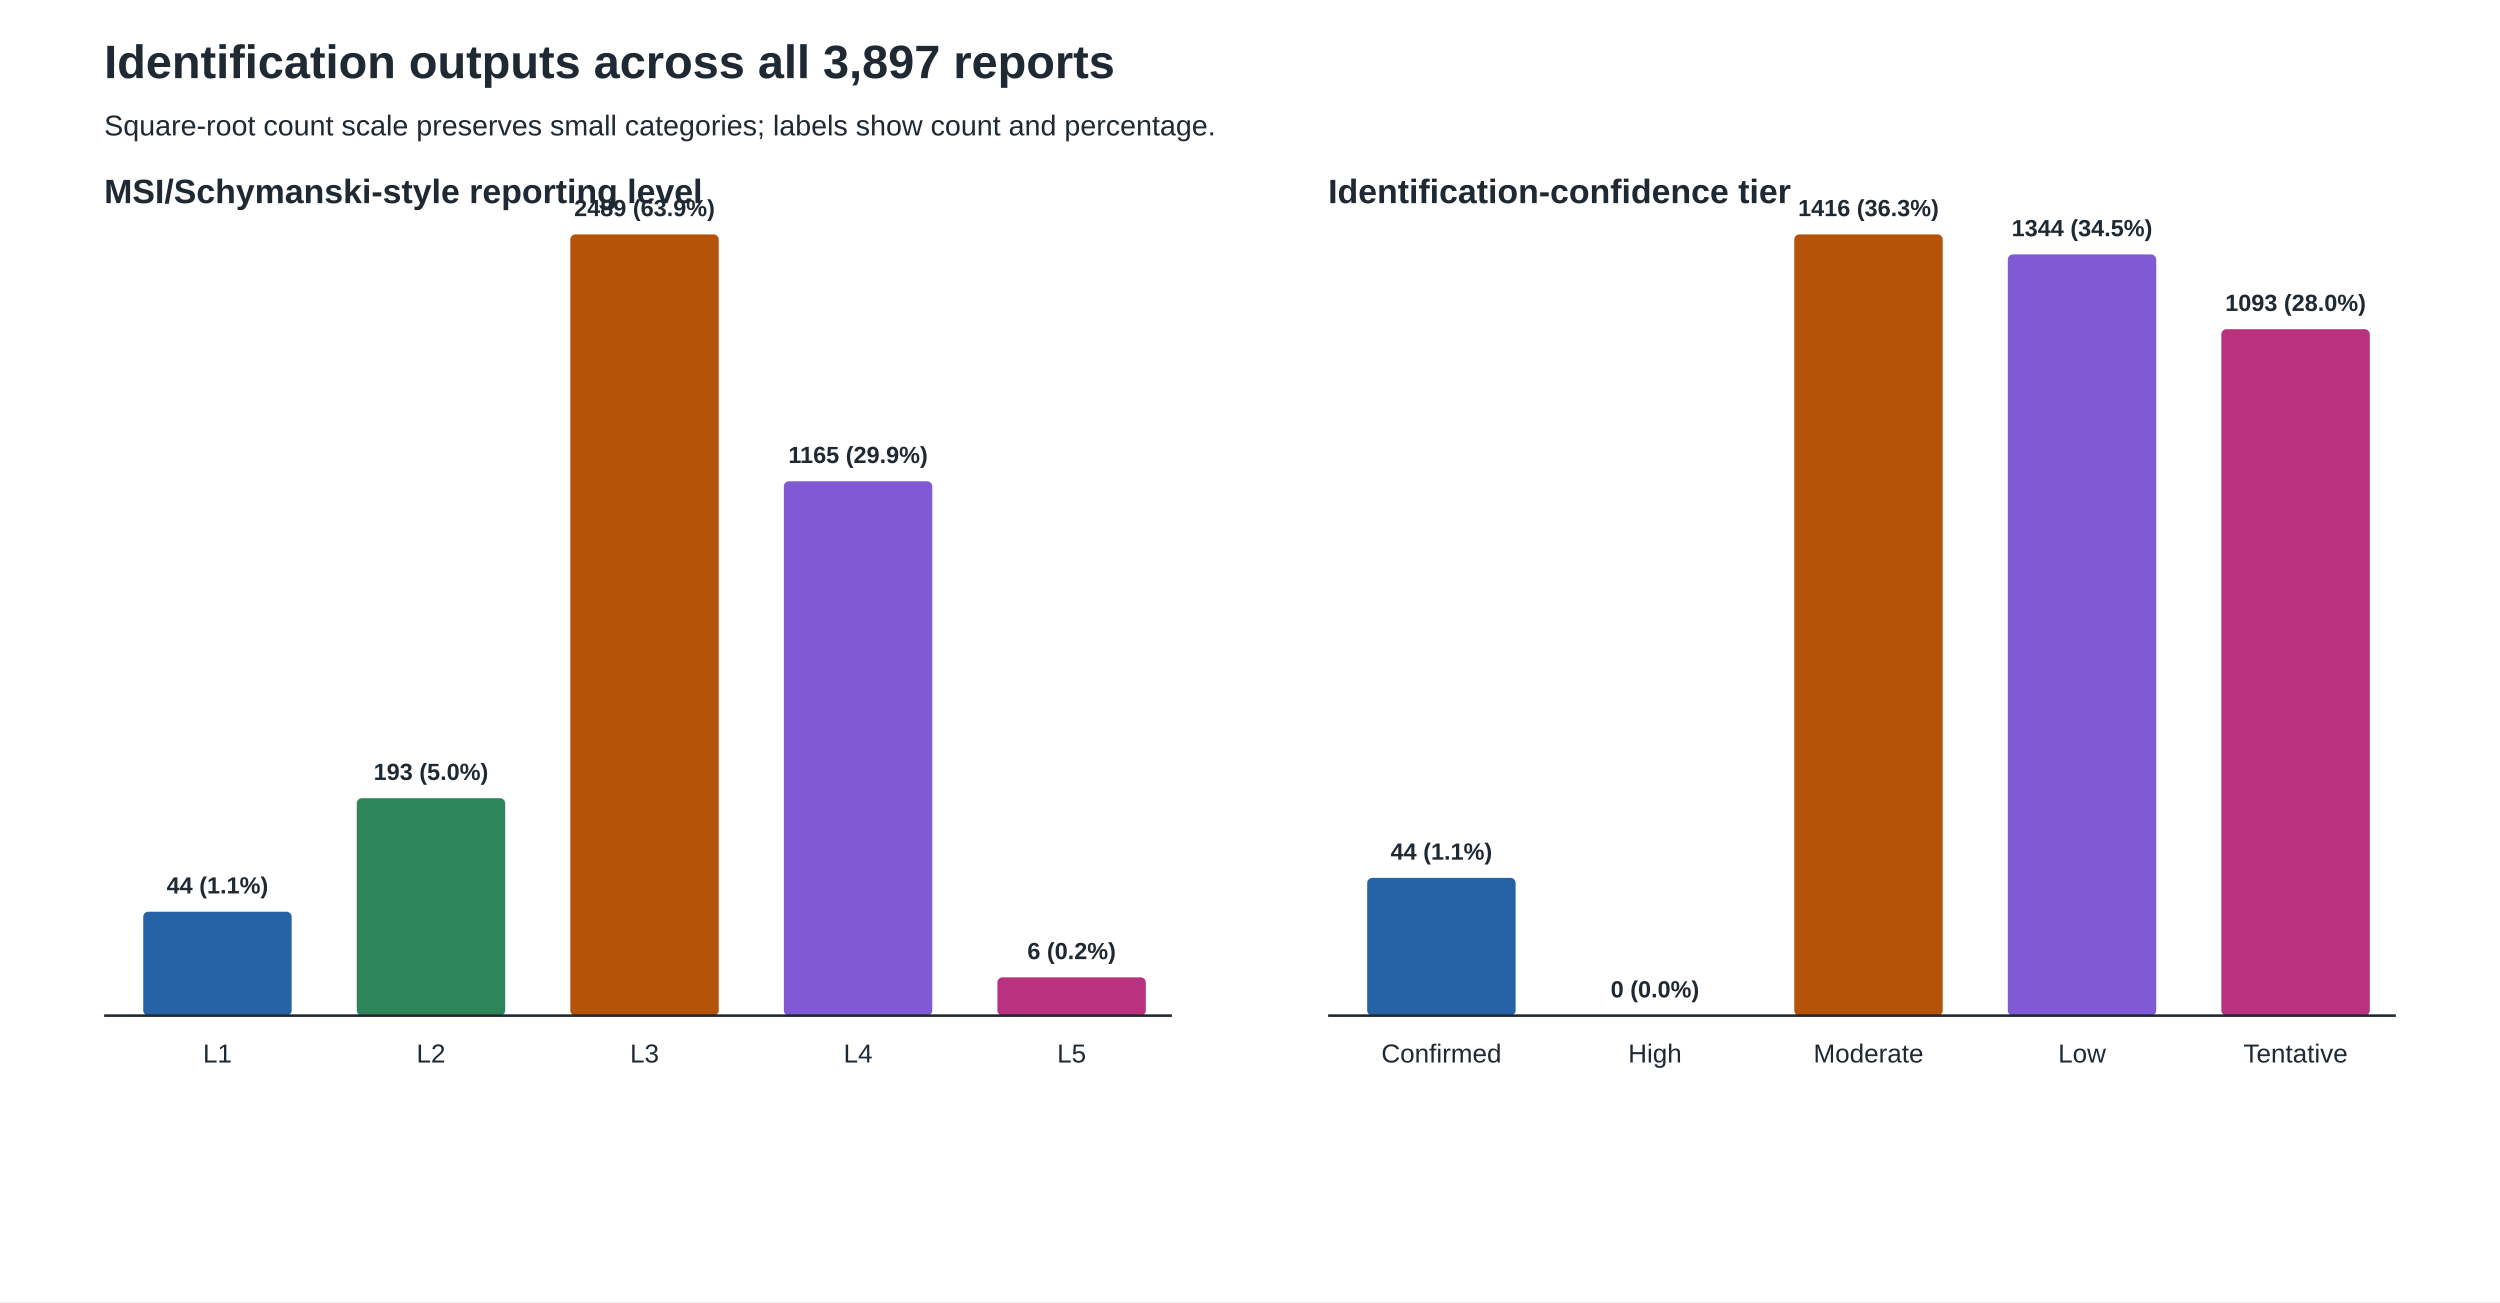
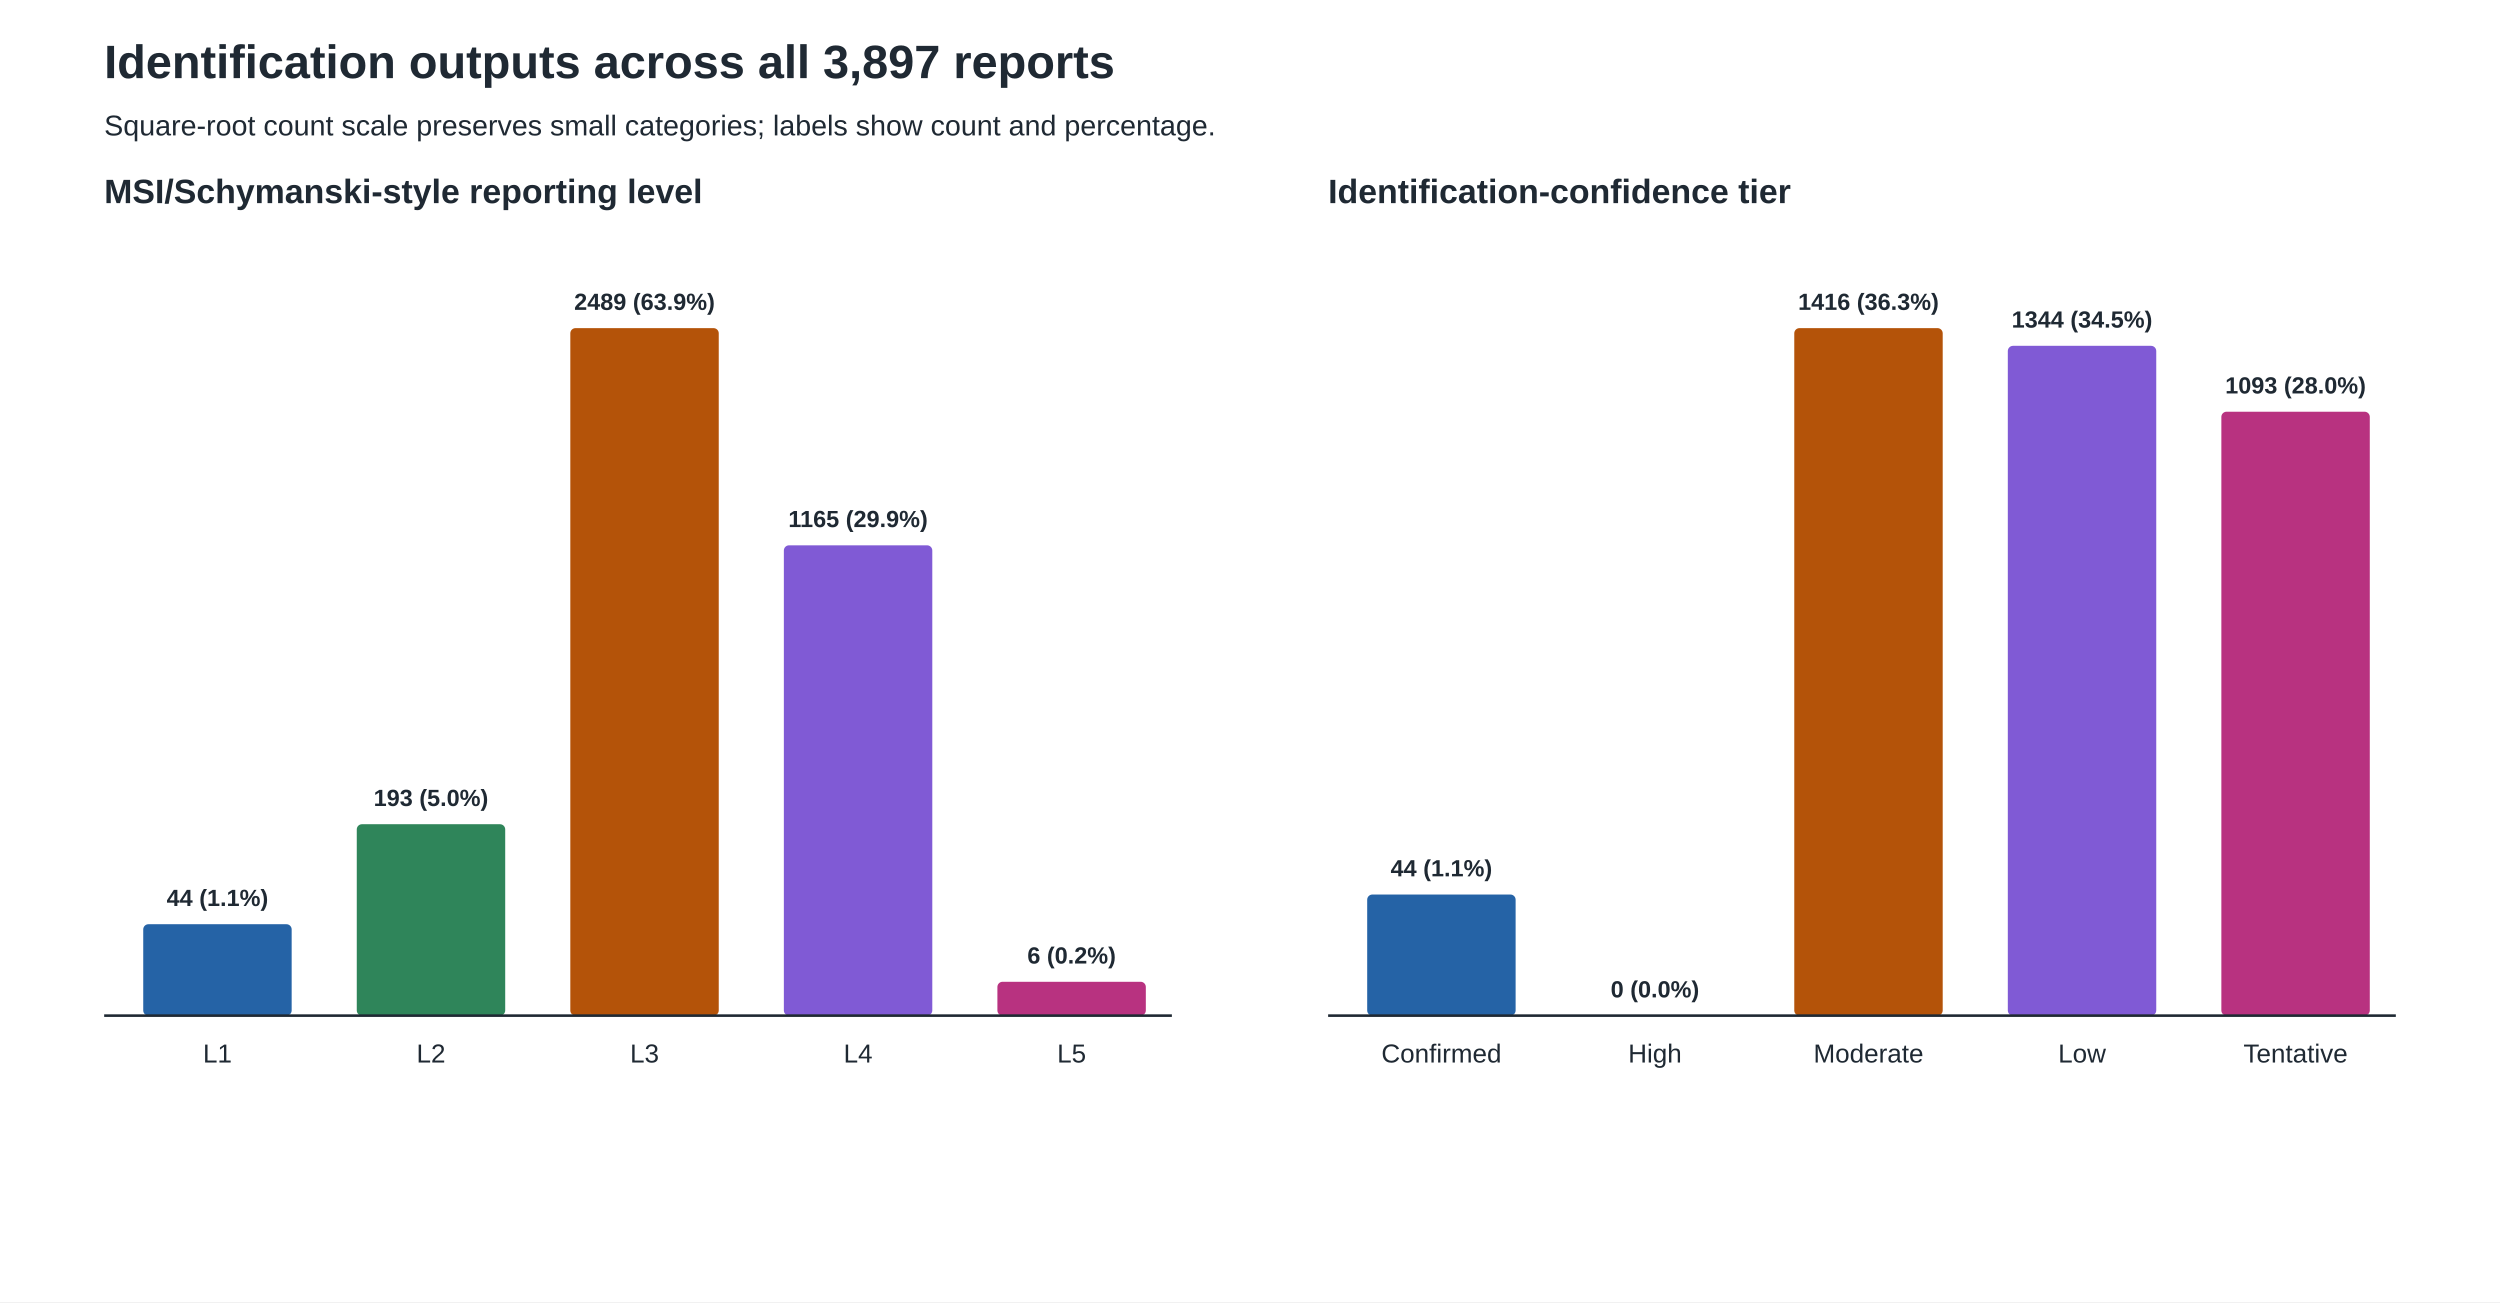
<svg xmlns="http://www.w3.org/2000/svg" width="960" height="500" viewBox="0 0 960 500" font-family="Arial, Helvetica, sans-serif">
  <rect width="960" height="500" fill="white" />
  <text x="40.0" y="30.0" font-size="18" text-anchor="start" fill="#1f2933" font-weight="bold">Identification outputs across all 3,897 reports</text>
  <text x="40.0" y="52.0" font-size="11" text-anchor="start" fill="#1f2933">Square-root count scale preserves small categories; labels show count and percentage.</text>
  <text x="40.0" y="78.0" font-size="13" text-anchor="start" fill="#1f2933" font-weight="bold">MSI/Schymanski-style reporting level</text>
-   <rect x="55.0" y="350.1" width="57.0" height="39.9" fill="#2563a6" rx="2" />
-   <text x="83.5" y="343.1" font-size="9" text-anchor="middle" fill="#1f2933" font-weight="bold">44 (1.1%)</text>
+   <rect x="55.0" y="354.9" width="57.0" height="35.1" fill="#2563a6" rx="2" />
+   <text x="83.5" y="347.9" font-size="9" text-anchor="middle" fill="#1f2933" font-weight="bold">44 (1.1%)</text>
  <text x="83.5" y="408.0" font-size="10" text-anchor="middle" fill="#1f2933">L1</text>
-   <rect x="137.0" y="306.5" width="57.0" height="83.5" fill="#2f855a" rx="2" />
-   <text x="165.5" y="299.5" font-size="9" text-anchor="middle" fill="#1f2933" font-weight="bold">193 (5.0%)</text>
+   <rect x="137.0" y="316.5" width="57.0" height="73.5" fill="#2f855a" rx="2" />
+   <text x="165.5" y="309.5" font-size="9" text-anchor="middle" fill="#1f2933" font-weight="bold">193 (5.0%)</text>
  <text x="165.5" y="408.0" font-size="10" text-anchor="middle" fill="#1f2933">L2</text>
-   <rect x="219.0" y="90.0" width="57.0" height="300.0" fill="#b45309" rx="2" />
-   <text x="247.5" y="83.0" font-size="9" text-anchor="middle" fill="#1f2933" font-weight="bold">2489 (63.9%)</text>
+   <rect x="219.0" y="126.0" width="57.0" height="264.0" fill="#b45309" rx="2" />
+   <text x="247.5" y="119.0" font-size="9" text-anchor="middle" fill="#1f2933" font-weight="bold">2489 (63.9%)</text>
  <text x="247.5" y="408.0" font-size="10" text-anchor="middle" fill="#1f2933">L3</text>
-   <rect x="301.0" y="184.8" width="57.0" height="205.2" fill="#805ad5" rx="2" />
-   <text x="329.5" y="177.8" font-size="9" text-anchor="middle" fill="#1f2933" font-weight="bold">1165 (29.9%)</text>
+   <rect x="301.0" y="209.4" width="57.0" height="180.6" fill="#805ad5" rx="2" />
+   <text x="329.5" y="202.4" font-size="9" text-anchor="middle" fill="#1f2933" font-weight="bold">1165 (29.9%)</text>
  <text x="329.5" y="408.0" font-size="10" text-anchor="middle" fill="#1f2933">L4</text>
-   <rect x="383.0" y="375.3" width="57.0" height="14.7" fill="#b83280" rx="2" />
-   <text x="411.5" y="368.3" font-size="9" text-anchor="middle" fill="#1f2933" font-weight="bold">6 (0.2%)</text>
+   <rect x="383.0" y="377.0" width="57.0" height="13.0" fill="#b83280" rx="2" />
+   <text x="411.5" y="370.0" font-size="9" text-anchor="middle" fill="#1f2933" font-weight="bold">6 (0.2%)</text>
  <text x="411.5" y="408.0" font-size="10" text-anchor="middle" fill="#1f2933">L5</text>
  <line x1="40" y1="390" x2="450" y2="390" stroke="#1f2933" />
  <text x="510.0" y="78.0" font-size="13" text-anchor="start" fill="#1f2933" font-weight="bold">Identification-confidence tier</text>
-   <rect x="525.0" y="337.1" width="57.0" height="52.9" fill="#2563a6" rx="2" />
-   <text x="553.5" y="330.1" font-size="9" text-anchor="middle" fill="#1f2933" font-weight="bold">44 (1.1%)</text>
+   <rect x="525.0" y="343.5" width="57.0" height="46.5" fill="#2563a6" rx="2" />
+   <text x="553.5" y="336.5" font-size="9" text-anchor="middle" fill="#1f2933" font-weight="bold">44 (1.1%)</text>
  <text x="553.5" y="408.0" font-size="10" text-anchor="middle" fill="#1f2933">Confirmed</text>
  <rect x="607.0" y="390.0" width="57.0" height="0.0" fill="#2f855a" rx="2" />
  <text x="635.5" y="383.0" font-size="9" text-anchor="middle" fill="#1f2933" font-weight="bold">0 (0.0%)</text>
  <text x="635.5" y="408.0" font-size="10" text-anchor="middle" fill="#1f2933">High</text>
-   <rect x="689.0" y="90.0" width="57.0" height="300.0" fill="#b45309" rx="2" />
-   <text x="717.5" y="83.0" font-size="9" text-anchor="middle" fill="#1f2933" font-weight="bold">1416 (36.3%)</text>
+   <rect x="689.0" y="126.0" width="57.0" height="264.0" fill="#b45309" rx="2" />
+   <text x="717.5" y="119.0" font-size="9" text-anchor="middle" fill="#1f2933" font-weight="bold">1416 (36.3%)</text>
  <text x="717.5" y="408.0" font-size="10" text-anchor="middle" fill="#1f2933">Moderate</text>
-   <rect x="771.0" y="97.7" width="57.0" height="292.3" fill="#805ad5" rx="2" />
-   <text x="799.5" y="90.7" font-size="9" text-anchor="middle" fill="#1f2933" font-weight="bold">1344 (34.5%)</text>
+   <rect x="771.0" y="132.8" width="57.0" height="257.2" fill="#805ad5" rx="2" />
+   <text x="799.5" y="125.8" font-size="9" text-anchor="middle" fill="#1f2933" font-weight="bold">1344 (34.5%)</text>
  <text x="799.5" y="408.0" font-size="10" text-anchor="middle" fill="#1f2933">Low</text>
-   <rect x="853.0" y="126.4" width="57.0" height="263.6" fill="#b83280" rx="2" />
-   <text x="881.5" y="119.4" font-size="9" text-anchor="middle" fill="#1f2933" font-weight="bold">1093 (28.0%)</text>
+   <rect x="853.0" y="158.1" width="57.0" height="231.9" fill="#b83280" rx="2" />
+   <text x="881.5" y="151.1" font-size="9" text-anchor="middle" fill="#1f2933" font-weight="bold">1093 (28.0%)</text>
  <text x="881.5" y="408.0" font-size="10" text-anchor="middle" fill="#1f2933">Tentative</text>
  <line x1="510" y1="390" x2="920" y2="390" stroke="#1f2933" />
</svg>
